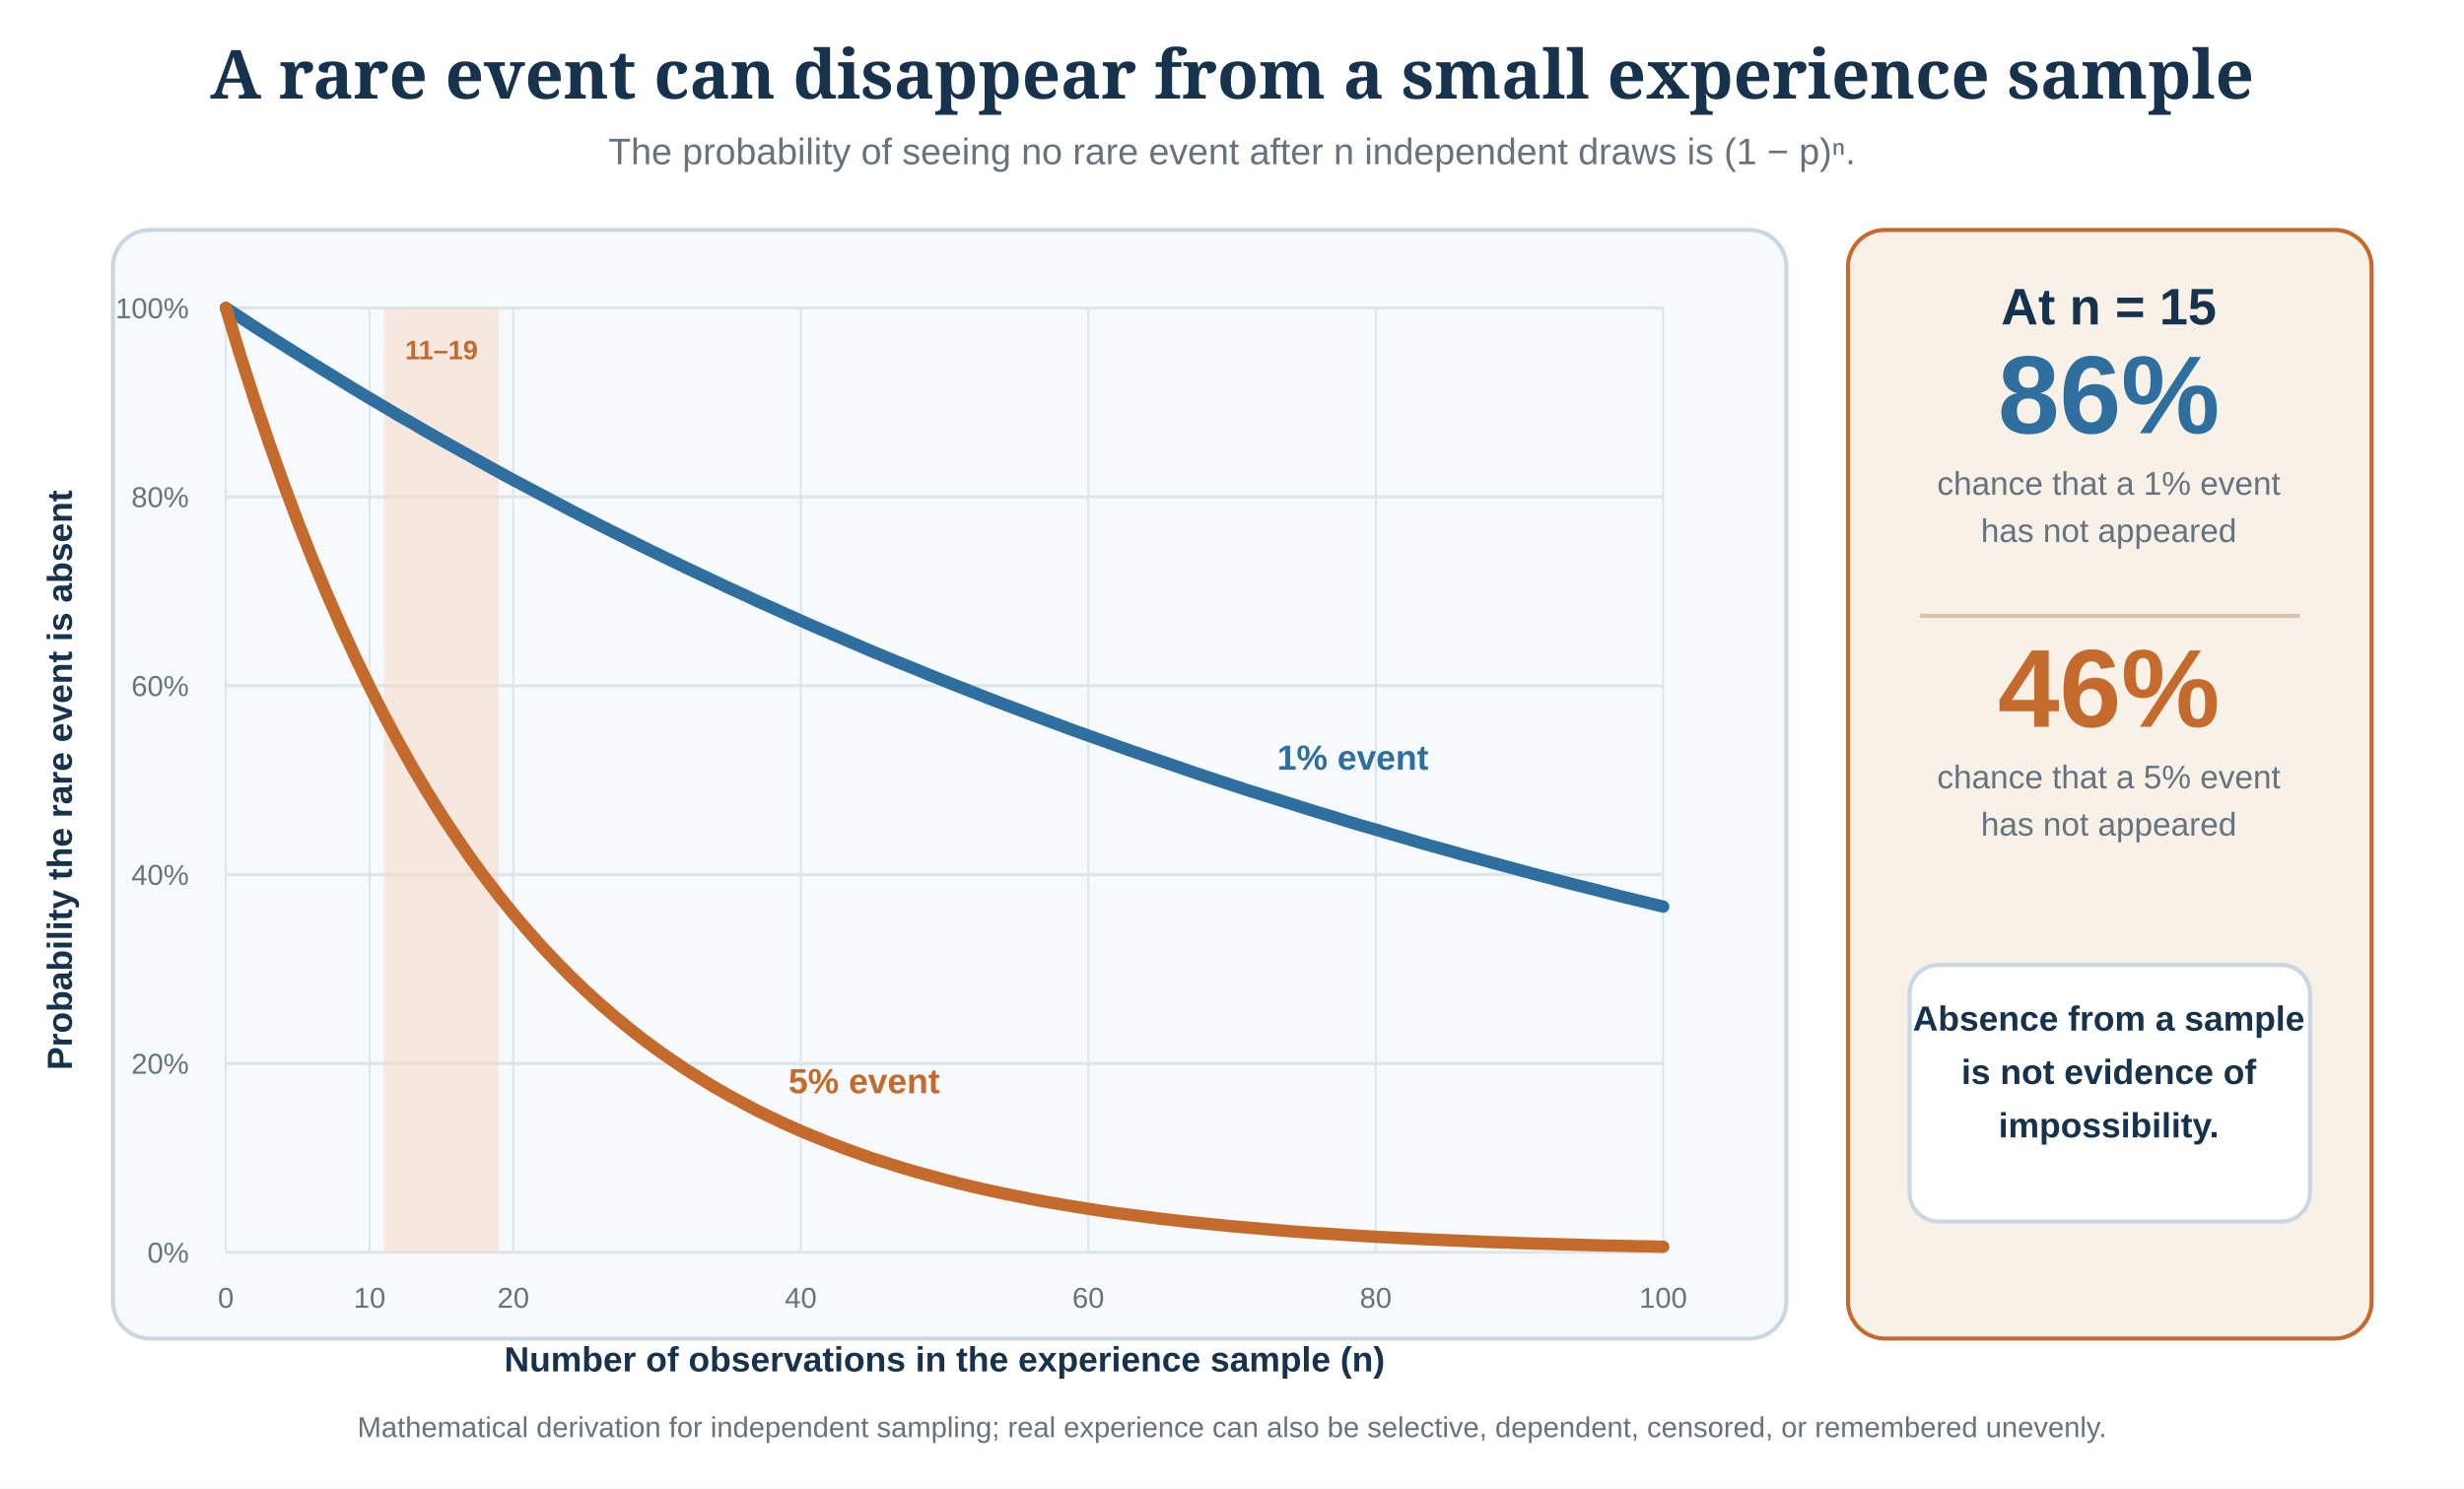
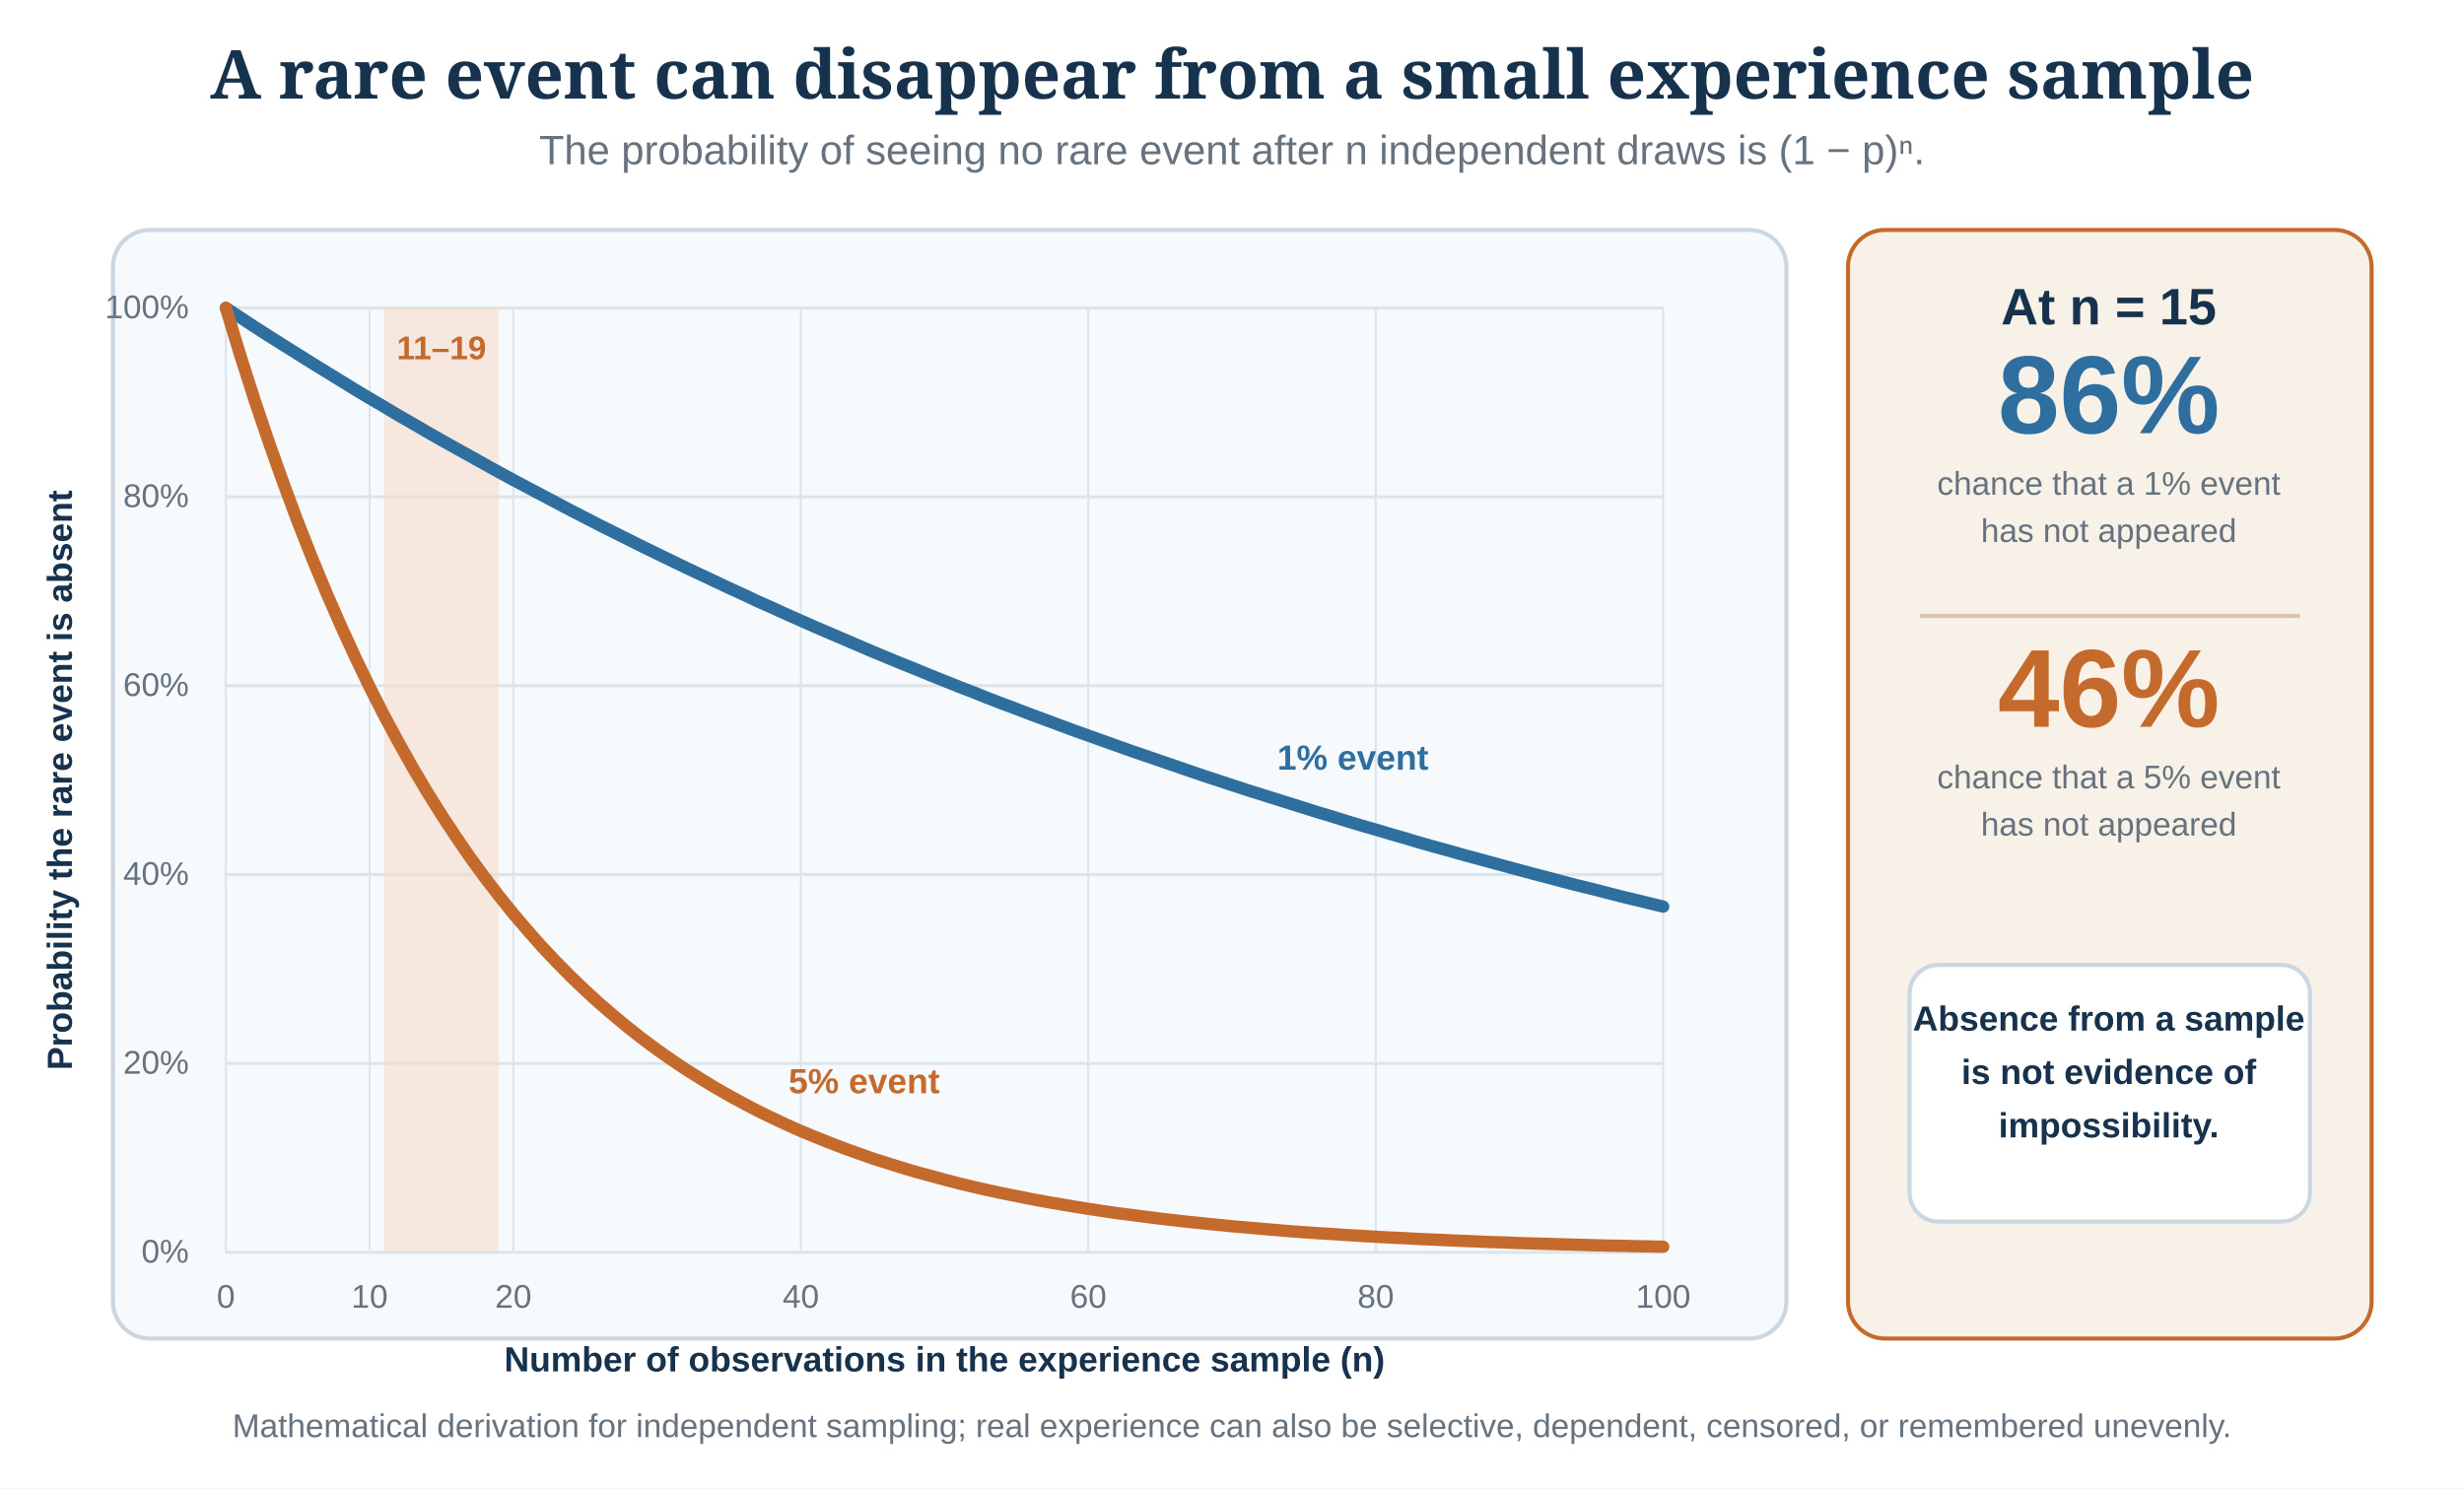
<svg xmlns="http://www.w3.org/2000/svg" width="1200" height="725" viewBox="0 0 1200 725" role="img" aria-labelledby="title desc">
  <defs>
-     <marker id="blueArrow" markerWidth="12" markerHeight="12" refX="10" refY="6" orient="auto">
-       <path d="M0 0 L12 6 L0 12 Z" fill="#2f6f9f" />
+     <marker id="blueArrow" viewBox="0 0 10 8" markerWidth="10" markerHeight="8" refX="9" refY="4" orient="auto" markerUnits="userSpaceOnUse">
+       <path d="M0.5 0.8 L9 4 L0.5 7.2 Z" fill="#2f6f9f" />
    </marker>
-     <marker id="orangeArrow" markerWidth="12" markerHeight="12" refX="10" refY="6" orient="auto">
-       <path d="M0 0 L12 6 L0 12 Z" fill="#c56a2d" />
+     <marker id="orangeArrow" viewBox="0 0 10 8" markerWidth="10" markerHeight="8" refX="9" refY="4" orient="auto" markerUnits="userSpaceOnUse">
+       <path d="M0.5 0.8 L9 4 L0.5 7.2 Z" fill="#c56a2d" />
    </marker>
    <filter id="shadow">
      <feDropShadow dx="0" dy="3" stdDeviation="4" flood-color="#17324d" flood-opacity="0.12" />
    </filter>
  </defs>
  <rect width="1200" height="725" fill="#ffffff" />
-   <text x="600" y="48" text-anchor="middle" font-family="Georgia, serif" font-size="33" font-weight="700" fill="#17324d">A rare event can disappear from a small experience sample</text>
-   <text x="600" y="80" text-anchor="middle" font-family="Arial, sans-serif" font-size="18" font-weight="400" fill="#66737f">The probability of seeing no rare event after n independent draws is (1 − p)ⁿ.</text>
+   <text x="600" y="48" text-anchor="middle" font-family="Georgia, serif" font-size="33.0" font-weight="700" fill="#17324d">A rare event can disappear from a small experience sample</text>
+   <text x="600" y="80" text-anchor="middle" font-family="Arial, sans-serif" font-size="20.0" font-weight="400" fill="#66737f">The probability of seeing no rare event after n independent draws is (1 − p)ⁿ.</text>
  <rect x="55" y="112" width="815" height="540" rx="18" fill="#f7fafc" stroke="#c8d7e2" stroke-width="2" />
  <line x1="110" y1="610.0" x2="810" y2="610.0" stroke="#dce5ea" stroke-width="1.5" />
-   <text x="92" y="615" text-anchor="end" font-family="Arial, sans-serif" font-size="14" font-weight="400" fill="#66737f">0%</text>
+   <text x="92" y="615" text-anchor="end" font-family="Arial, sans-serif" font-size="16" font-weight="400" fill="#66737f">0%</text>
  <line x1="110" y1="518.0" x2="810" y2="518.0" stroke="#dce5ea" stroke-width="1.5" />
-   <text x="92" y="523.0" text-anchor="end" font-family="Arial, sans-serif" font-size="14" font-weight="400" fill="#66737f">20%</text>
+   <text x="92" y="523.0" text-anchor="end" font-family="Arial, sans-serif" font-size="16" font-weight="400" fill="#66737f">20%</text>
  <line x1="110" y1="426.0" x2="810" y2="426.0" stroke="#dce5ea" stroke-width="1.5" />
-   <text x="92" y="431.0" text-anchor="end" font-family="Arial, sans-serif" font-size="14" font-weight="400" fill="#66737f">40%</text>
+   <text x="92" y="431.0" text-anchor="end" font-family="Arial, sans-serif" font-size="16" font-weight="400" fill="#66737f">40%</text>
  <line x1="110" y1="334.0" x2="810" y2="334.0" stroke="#dce5ea" stroke-width="1.5" />
-   <text x="92" y="339.0" text-anchor="end" font-family="Arial, sans-serif" font-size="14" font-weight="400" fill="#66737f">60%</text>
+   <text x="92" y="339.0" text-anchor="end" font-family="Arial, sans-serif" font-size="16" font-weight="400" fill="#66737f">60%</text>
  <line x1="110" y1="242.0" x2="810" y2="242.0" stroke="#dce5ea" stroke-width="1.5" />
-   <text x="92" y="247.0" text-anchor="end" font-family="Arial, sans-serif" font-size="14" font-weight="400" fill="#66737f">80%</text>
+   <text x="92" y="247.0" text-anchor="end" font-family="Arial, sans-serif" font-size="16" font-weight="400" fill="#66737f">80%</text>
  <line x1="110" y1="150.0" x2="810" y2="150.0" stroke="#dce5ea" stroke-width="1.5" />
-   <text x="92" y="155.0" text-anchor="end" font-family="Arial, sans-serif" font-size="14" font-weight="400" fill="#66737f">100%</text>
+   <text x="92" y="155.0" text-anchor="end" font-family="Arial, sans-serif" font-size="16" font-weight="400" fill="#66737f">100%</text>
  <line x1="110.0" y1="150" x2="110.0" y2="610" stroke="#dce5ea" stroke-width="1" />
-   <text x="110.0" y="637" text-anchor="middle" font-family="Arial, sans-serif" font-size="14" font-weight="400" fill="#66737f">0</text>
+   <text x="110.0" y="637" text-anchor="middle" font-family="Arial, sans-serif" font-size="16" font-weight="400" fill="#66737f">0</text>
  <line x1="180.0" y1="150" x2="180.0" y2="610" stroke="#dce5ea" stroke-width="1" />
-   <text x="180.0" y="637" text-anchor="middle" font-family="Arial, sans-serif" font-size="14" font-weight="400" fill="#66737f">10</text>
+   <text x="180.0" y="637" text-anchor="middle" font-family="Arial, sans-serif" font-size="16" font-weight="400" fill="#66737f">10</text>
  <line x1="250.0" y1="150" x2="250.0" y2="610" stroke="#dce5ea" stroke-width="1" />
-   <text x="250.0" y="637" text-anchor="middle" font-family="Arial, sans-serif" font-size="14" font-weight="400" fill="#66737f">20</text>
+   <text x="250.0" y="637" text-anchor="middle" font-family="Arial, sans-serif" font-size="16" font-weight="400" fill="#66737f">20</text>
  <line x1="390.0" y1="150" x2="390.0" y2="610" stroke="#dce5ea" stroke-width="1" />
-   <text x="390.0" y="637" text-anchor="middle" font-family="Arial, sans-serif" font-size="14" font-weight="400" fill="#66737f">40</text>
+   <text x="390.0" y="637" text-anchor="middle" font-family="Arial, sans-serif" font-size="16" font-weight="400" fill="#66737f">40</text>
  <line x1="530.0" y1="150" x2="530.0" y2="610" stroke="#dce5ea" stroke-width="1" />
-   <text x="530.0" y="637" text-anchor="middle" font-family="Arial, sans-serif" font-size="14" font-weight="400" fill="#66737f">60</text>
+   <text x="530.0" y="637" text-anchor="middle" font-family="Arial, sans-serif" font-size="16" font-weight="400" fill="#66737f">60</text>
  <line x1="670.0" y1="150" x2="670.0" y2="610" stroke="#dce5ea" stroke-width="1" />
-   <text x="670.0" y="637" text-anchor="middle" font-family="Arial, sans-serif" font-size="14" font-weight="400" fill="#66737f">80</text>
+   <text x="670.0" y="637" text-anchor="middle" font-family="Arial, sans-serif" font-size="16" font-weight="400" fill="#66737f">80</text>
  <line x1="810.0" y1="150" x2="810.0" y2="610" stroke="#dce5ea" stroke-width="1" />
-   <text x="810.0" y="637" text-anchor="middle" font-family="Arial, sans-serif" font-size="14" font-weight="400" fill="#66737f">100</text>
+   <text x="810.0" y="637" text-anchor="middle" font-family="Arial, sans-serif" font-size="16" font-weight="400" fill="#66737f">100</text>
  <rect x="187.0" y="150" width="56.0" height="460" fill="#f6d9c7" opacity="0.55" />
-   <text x="215.0" y="175" text-anchor="middle" font-family="Arial, sans-serif" font-size="13" font-weight="700" fill="#c56a2d">11–19</text>
-   <text x="460.0" y="668" text-anchor="middle" font-family="Arial, sans-serif" font-size="17" font-weight="700" fill="#17324d">Number of observations in the experience sample (n)</text>
-   <text x="35" y="380.0" text-anchor="middle" font-family="Arial, sans-serif" font-size="17" font-weight="700" fill="#17324d" transform="rotate(-90 35 380.0)">Probability the rare event is absent</text>
+   <text x="215.0" y="175" text-anchor="middle" font-family="Arial, sans-serif" font-size="16" font-weight="700" fill="#c56a2d">11–19</text>
+   <text x="460.0" y="668" text-anchor="middle" font-family="Arial, sans-serif" font-size="17.0" font-weight="700" fill="#17324d">Number of observations in the experience sample (n)</text>
+   <text x="35" y="380.0" text-anchor="middle" font-family="Arial, sans-serif" font-size="17.0" font-weight="700" fill="#17324d" transform="rotate(-90 35 380.0)">Probability the rare event is absent</text>
  <polyline points="110.0,150.0 117.0,154.6 124.0,159.2 131.0,163.7 138.0,168.1 145.0,172.5 152.0,176.9 159.0,181.2 166.0,185.5 173.0,189.8 180.0,194.0 187.0,198.1 194.0,202.3 201.0,206.3 208.0,210.4 215.0,214.4 222.0,218.3 229.0,222.2 236.0,226.1 243.0,230.0 250.0,233.8 257.0,237.5 264.0,241.2 271.0,244.9 278.0,248.6 285.0,252.2 292.0,255.8 299.0,259.3 306.0,262.8 313.0,266.3 320.0,269.7 327.0,273.1 334.0,276.5 341.0,279.8 348.0,283.1 355.0,286.4 362.0,289.6 369.0,292.9 376.0,296.0 383.0,299.2 390.0,302.3 397.0,305.4 404.0,308.4 411.0,311.4 418.0,314.4 425.0,317.4 432.0,320.3 439.0,323.2 446.0,326.0 453.0,328.9 460.0,331.7 467.0,334.5 474.0,337.2 481.0,340.0 488.0,342.7 495.0,345.3 502.0,348.0 509.0,350.6 516.0,353.2 523.0,355.8 530.0,358.3 537.0,360.8 544.0,363.3 551.0,365.8 558.0,368.2 565.0,370.6 572.0,373.0 579.0,375.4 586.0,377.8 593.0,380.1 600.0,382.4 607.0,384.7 614.0,386.9 621.0,389.1 628.0,391.3 635.0,393.5 642.0,395.7 649.0,397.8 656.0,400.0 663.0,402.1 670.0,404.1 677.0,406.2 684.0,408.2 691.0,410.3 698.0,412.3 705.0,414.2 712.0,416.2 719.0,418.1 726.0,420.0 733.0,421.9 740.0,423.8 747.0,425.7 754.0,427.5 761.0,429.4 768.0,431.2 775.0,432.9 782.0,434.7 789.0,436.5 796.0,438.2 803.0,439.9 810.0,441.6" fill="none" stroke="#2f6f9f" stroke-width="6" stroke-linecap="round" />
-   <text x="622.0" y="374.904" text-anchor="start" font-family="Arial, sans-serif" font-size="17" font-weight="700" fill="#2f6f9f">1% event</text>
+   <text x="622.0" y="374.904" text-anchor="start" font-family="Arial, sans-serif" font-size="17.0" font-weight="700" fill="#2f6f9f">1% event</text>
  <polyline points="110.0,150.0 117.0,173.0 124.0,194.9 131.0,215.6 138.0,235.3 145.0,254.1 152.0,271.9 159.0,288.8 166.0,304.8 173.0,320.1 180.0,334.6 187.0,348.4 194.0,361.4 201.0,373.9 208.0,385.7 215.0,396.9 222.0,407.5 229.0,417.7 236.0,427.3 243.0,436.4 250.0,445.1 257.0,453.3 264.0,461.2 271.0,468.6 278.0,475.7 285.0,482.4 292.0,488.8 299.0,494.8 306.0,500.6 313.0,506.1 320.0,511.3 327.0,516.2 334.0,520.9 341.0,525.3 348.0,529.6 355.0,533.6 362.0,537.4 369.0,541.1 376.0,544.5 383.0,547.8 390.0,550.9 397.0,553.8 404.0,556.6 411.0,559.3 418.0,561.8 425.0,564.3 432.0,566.5 439.0,568.7 446.0,570.8 453.0,572.7 460.0,574.6 467.0,576.4 474.0,578.1 481.0,579.7 488.0,581.2 495.0,582.6 502.0,584.0 509.0,585.3 516.0,586.5 523.0,587.7 530.0,588.8 537.0,589.9 544.0,590.9 551.0,591.8 558.0,592.7 565.0,593.6 572.0,594.4 579.0,595.2 586.0,595.9 593.0,596.6 600.0,597.3 607.0,597.9 614.0,598.5 621.0,599.1 628.0,599.7 635.0,600.2 642.0,600.7 649.0,601.1 656.0,601.6 663.0,602.0 670.0,602.4 677.0,602.8 684.0,603.1 691.0,603.5 698.0,603.8 705.0,604.1 712.0,604.4 719.0,604.7 726.0,605.0 733.0,605.2 740.0,605.5 747.0,605.7 754.0,605.9 761.0,606.1 768.0,606.3 775.0,606.5 782.0,606.7 789.0,606.8 796.0,607.0 803.0,607.1 810.0,607.3" fill="none" stroke="#c56a2d" stroke-width="6" stroke-linecap="round" />
-   <text x="384.0" y="532.498" text-anchor="start" font-family="Arial, sans-serif" font-size="17" font-weight="700" fill="#c56a2d">5% event</text>
+   <text x="384.0" y="532.498" text-anchor="start" font-family="Arial, sans-serif" font-size="17.0" font-weight="700" fill="#c56a2d">5% event</text>
  <rect x="900" y="112" width="255" height="540" rx="18" fill="#f7f1e8" stroke="#c56a2d" stroke-width="2" />
-   <text x="1027" y="158" text-anchor="middle" font-family="Arial, sans-serif" font-size="25" font-weight="700" fill="#17324d">At n = 15</text>
-   <text x="1027" y="211" text-anchor="middle" font-family="Arial, sans-serif" font-size="54" font-weight="700" fill="#2f6f9f">86%</text>
-   <text x="1027" y="241" text-anchor="middle" font-family="Arial, sans-serif" font-size="16" font-weight="400" fill="#66737f">chance that a 1% event</text>
-   <text x="1027" y="264" text-anchor="middle" font-family="Arial, sans-serif" font-size="16" font-weight="400" fill="#66737f">has not appeared</text>
+   <text x="1027" y="158" text-anchor="middle" font-family="Arial, sans-serif" font-size="25.0" font-weight="700" fill="#17324d">At n = 15</text>
+   <text x="1027" y="211" text-anchor="middle" font-family="Arial, sans-serif" font-size="54.0" font-weight="700" fill="#2f6f9f">86%</text>
+   <text x="1027" y="241" text-anchor="middle" font-family="Arial, sans-serif" font-size="16.0" font-weight="400" fill="#66737f">chance that a 1% event</text>
+   <text x="1027" y="264" text-anchor="middle" font-family="Arial, sans-serif" font-size="16.0" font-weight="400" fill="#66737f">has not appeared</text>
  <line x1="935" y1="300" x2="1120" y2="300" stroke="#d8c5aa" stroke-width="2" />
-   <text x="1027" y="354" text-anchor="middle" font-family="Arial, sans-serif" font-size="54" font-weight="700" fill="#c56a2d">46%</text>
-   <text x="1027" y="384" text-anchor="middle" font-family="Arial, sans-serif" font-size="16" font-weight="400" fill="#66737f">chance that a 5% event</text>
-   <text x="1027" y="407" text-anchor="middle" font-family="Arial, sans-serif" font-size="16" font-weight="400" fill="#66737f">has not appeared</text>
+   <text x="1027" y="354" text-anchor="middle" font-family="Arial, sans-serif" font-size="54.0" font-weight="700" fill="#c56a2d">46%</text>
+   <text x="1027" y="384" text-anchor="middle" font-family="Arial, sans-serif" font-size="16.0" font-weight="400" fill="#66737f">chance that a 5% event</text>
+   <text x="1027" y="407" text-anchor="middle" font-family="Arial, sans-serif" font-size="16.0" font-weight="400" fill="#66737f">has not appeared</text>
  <rect x="930" y="470" width="195" height="125" rx="14" fill="#ffffff" stroke="#c8d7e2" stroke-width="2" />
-   <text x="1027" y="502" text-anchor="middle" font-family="Arial, sans-serif" font-size="17" font-weight="700" fill="#17324d">Absence from a sample</text>
-   <text x="1027" y="528" text-anchor="middle" font-family="Arial, sans-serif" font-size="17" font-weight="700" fill="#17324d">is not evidence of</text>
-   <text x="1027" y="554" text-anchor="middle" font-family="Arial, sans-serif" font-size="17" font-weight="700" fill="#17324d">impossibility.</text>
-   <text x="600" y="700" text-anchor="middle" font-family="Arial, sans-serif" font-size="14" font-weight="400" fill="#66737f">Mathematical derivation for independent sampling; real experience can also be selective, dependent, censored, or remembered unevenly.</text>
+   <text x="1027" y="502" text-anchor="middle" font-family="Arial, sans-serif" font-size="17.0" font-weight="700" fill="#17324d">Absence from a sample</text>
+   <text x="1027" y="528" text-anchor="middle" font-family="Arial, sans-serif" font-size="17.0" font-weight="700" fill="#17324d">is not evidence of</text>
+   <text x="1027" y="554" text-anchor="middle" font-family="Arial, sans-serif" font-size="17.0" font-weight="700" fill="#17324d">impossibility.</text>
+   <text x="600" y="700" text-anchor="middle" font-family="Arial, sans-serif" font-size="16" font-weight="400" fill="#66737f">Mathematical derivation for independent sampling; real experience can also be selective, dependent, censored, or remembered unevenly.</text>
</svg>
